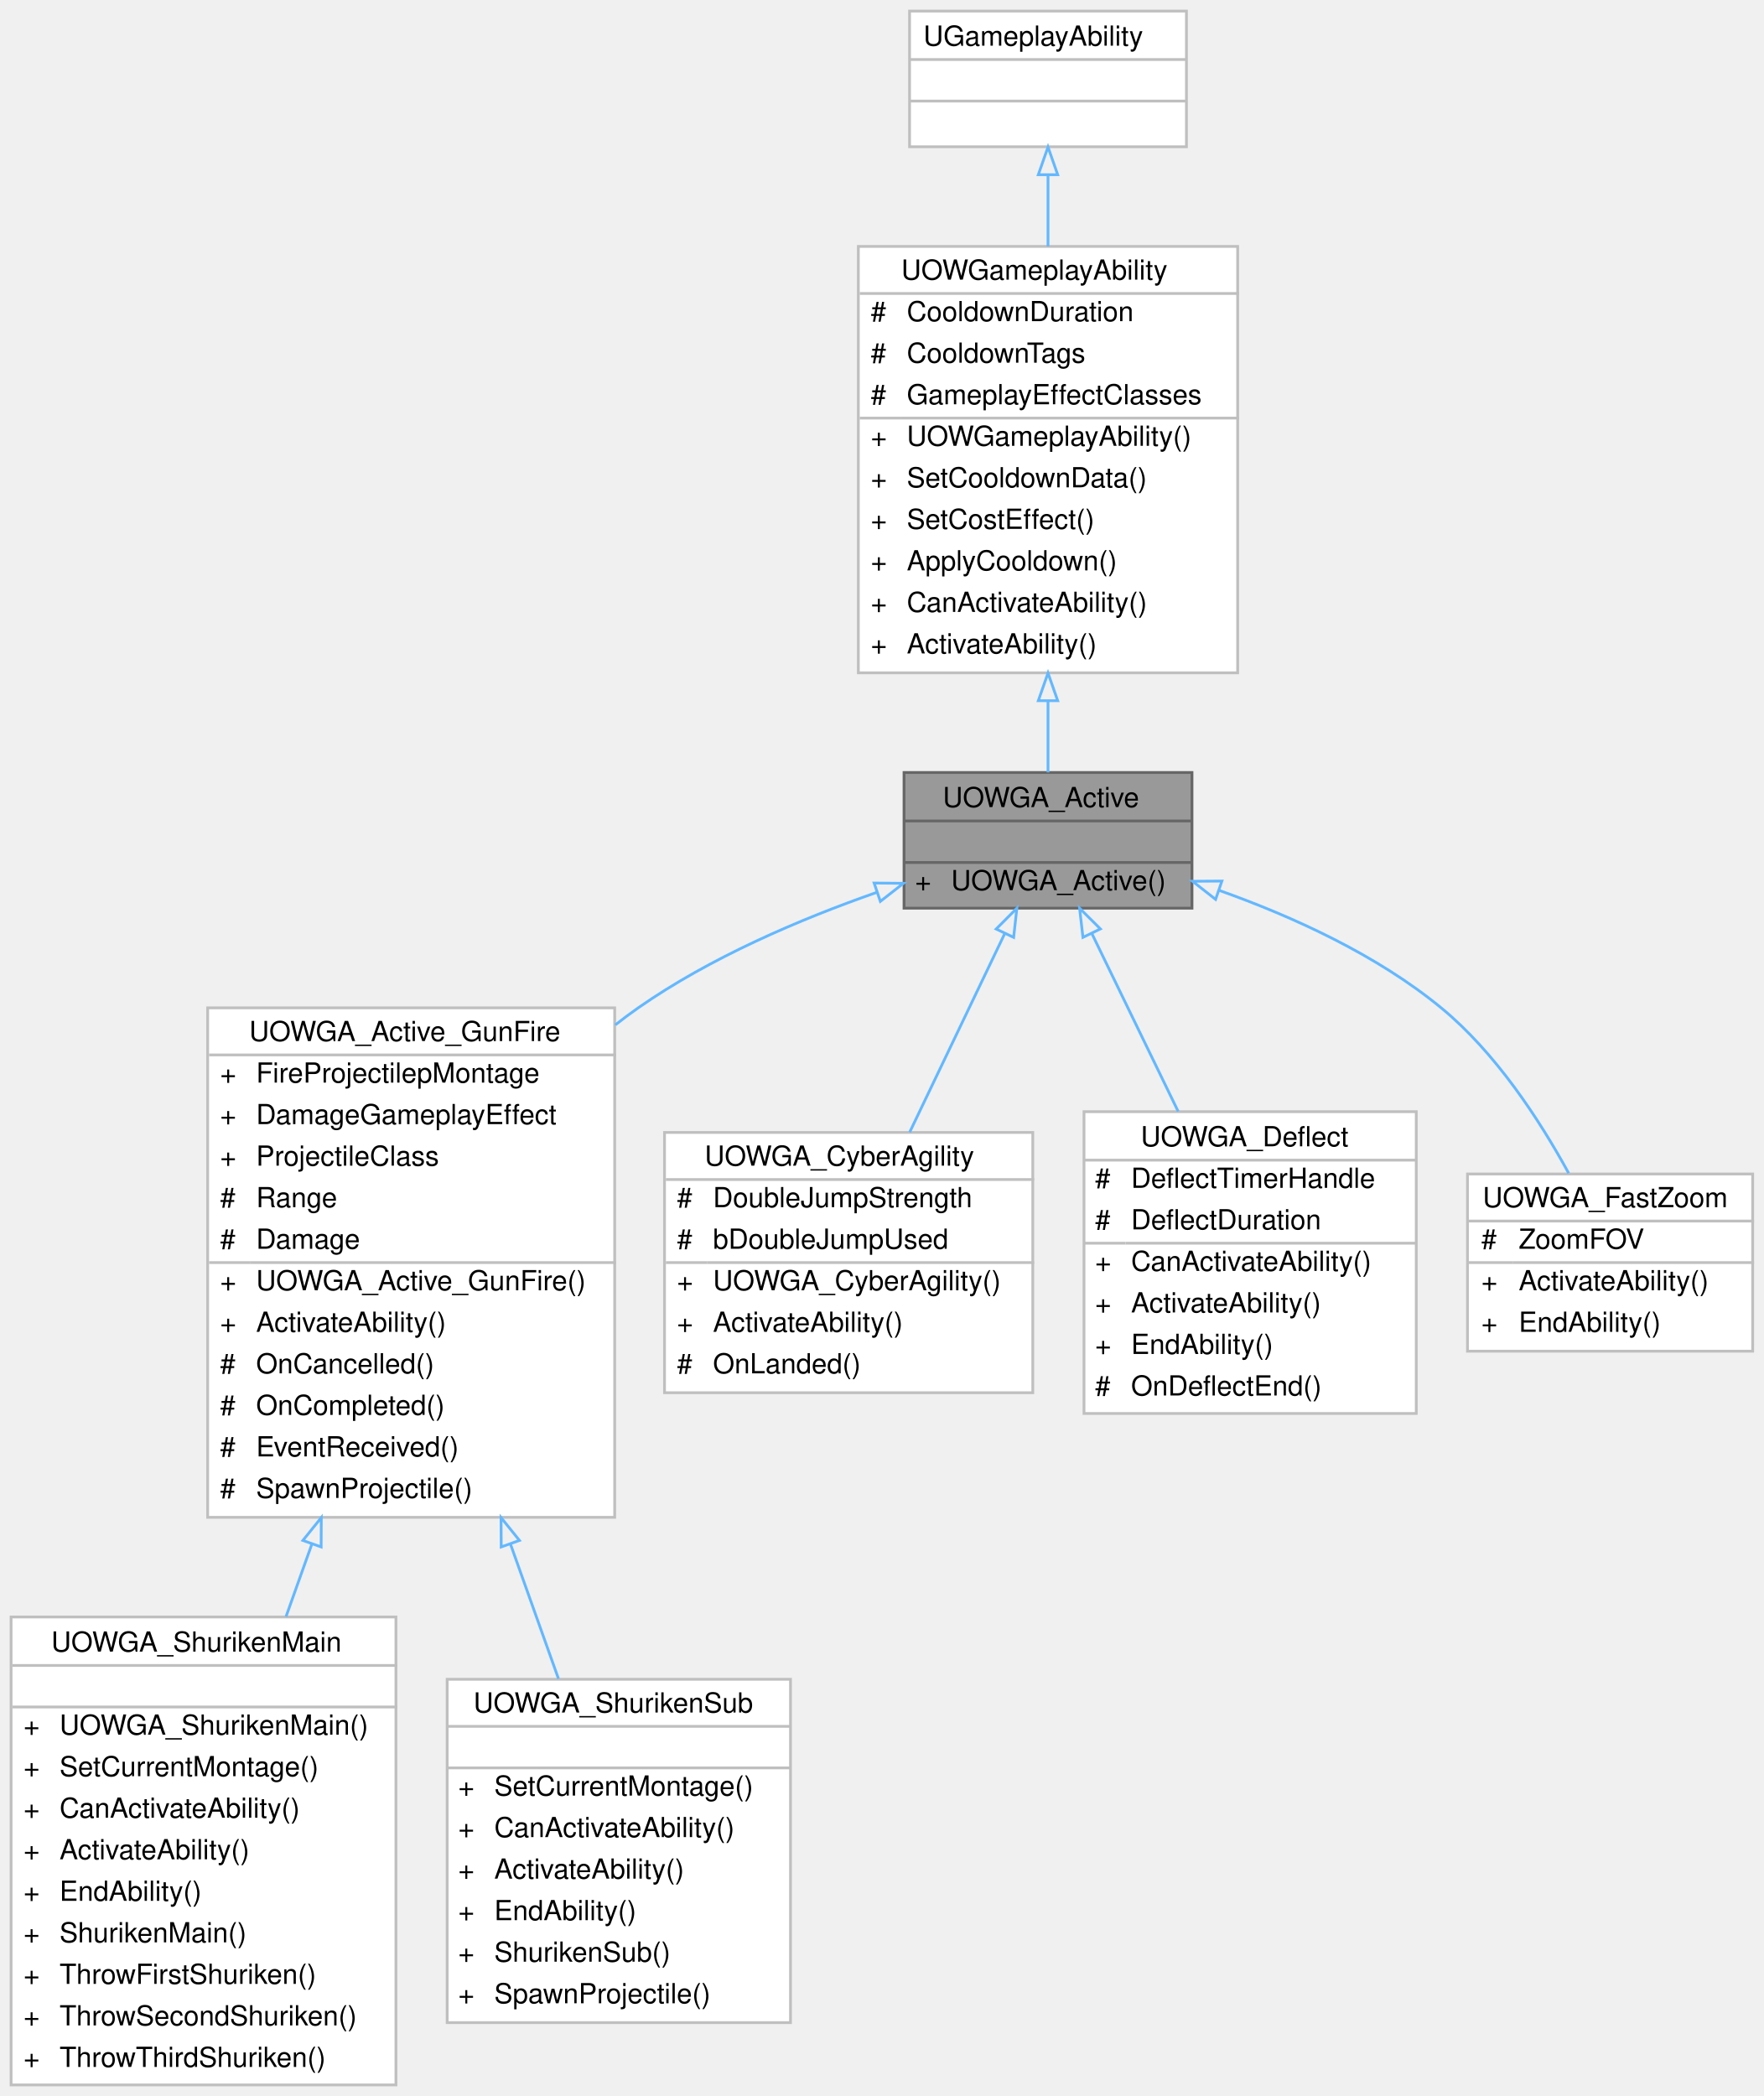
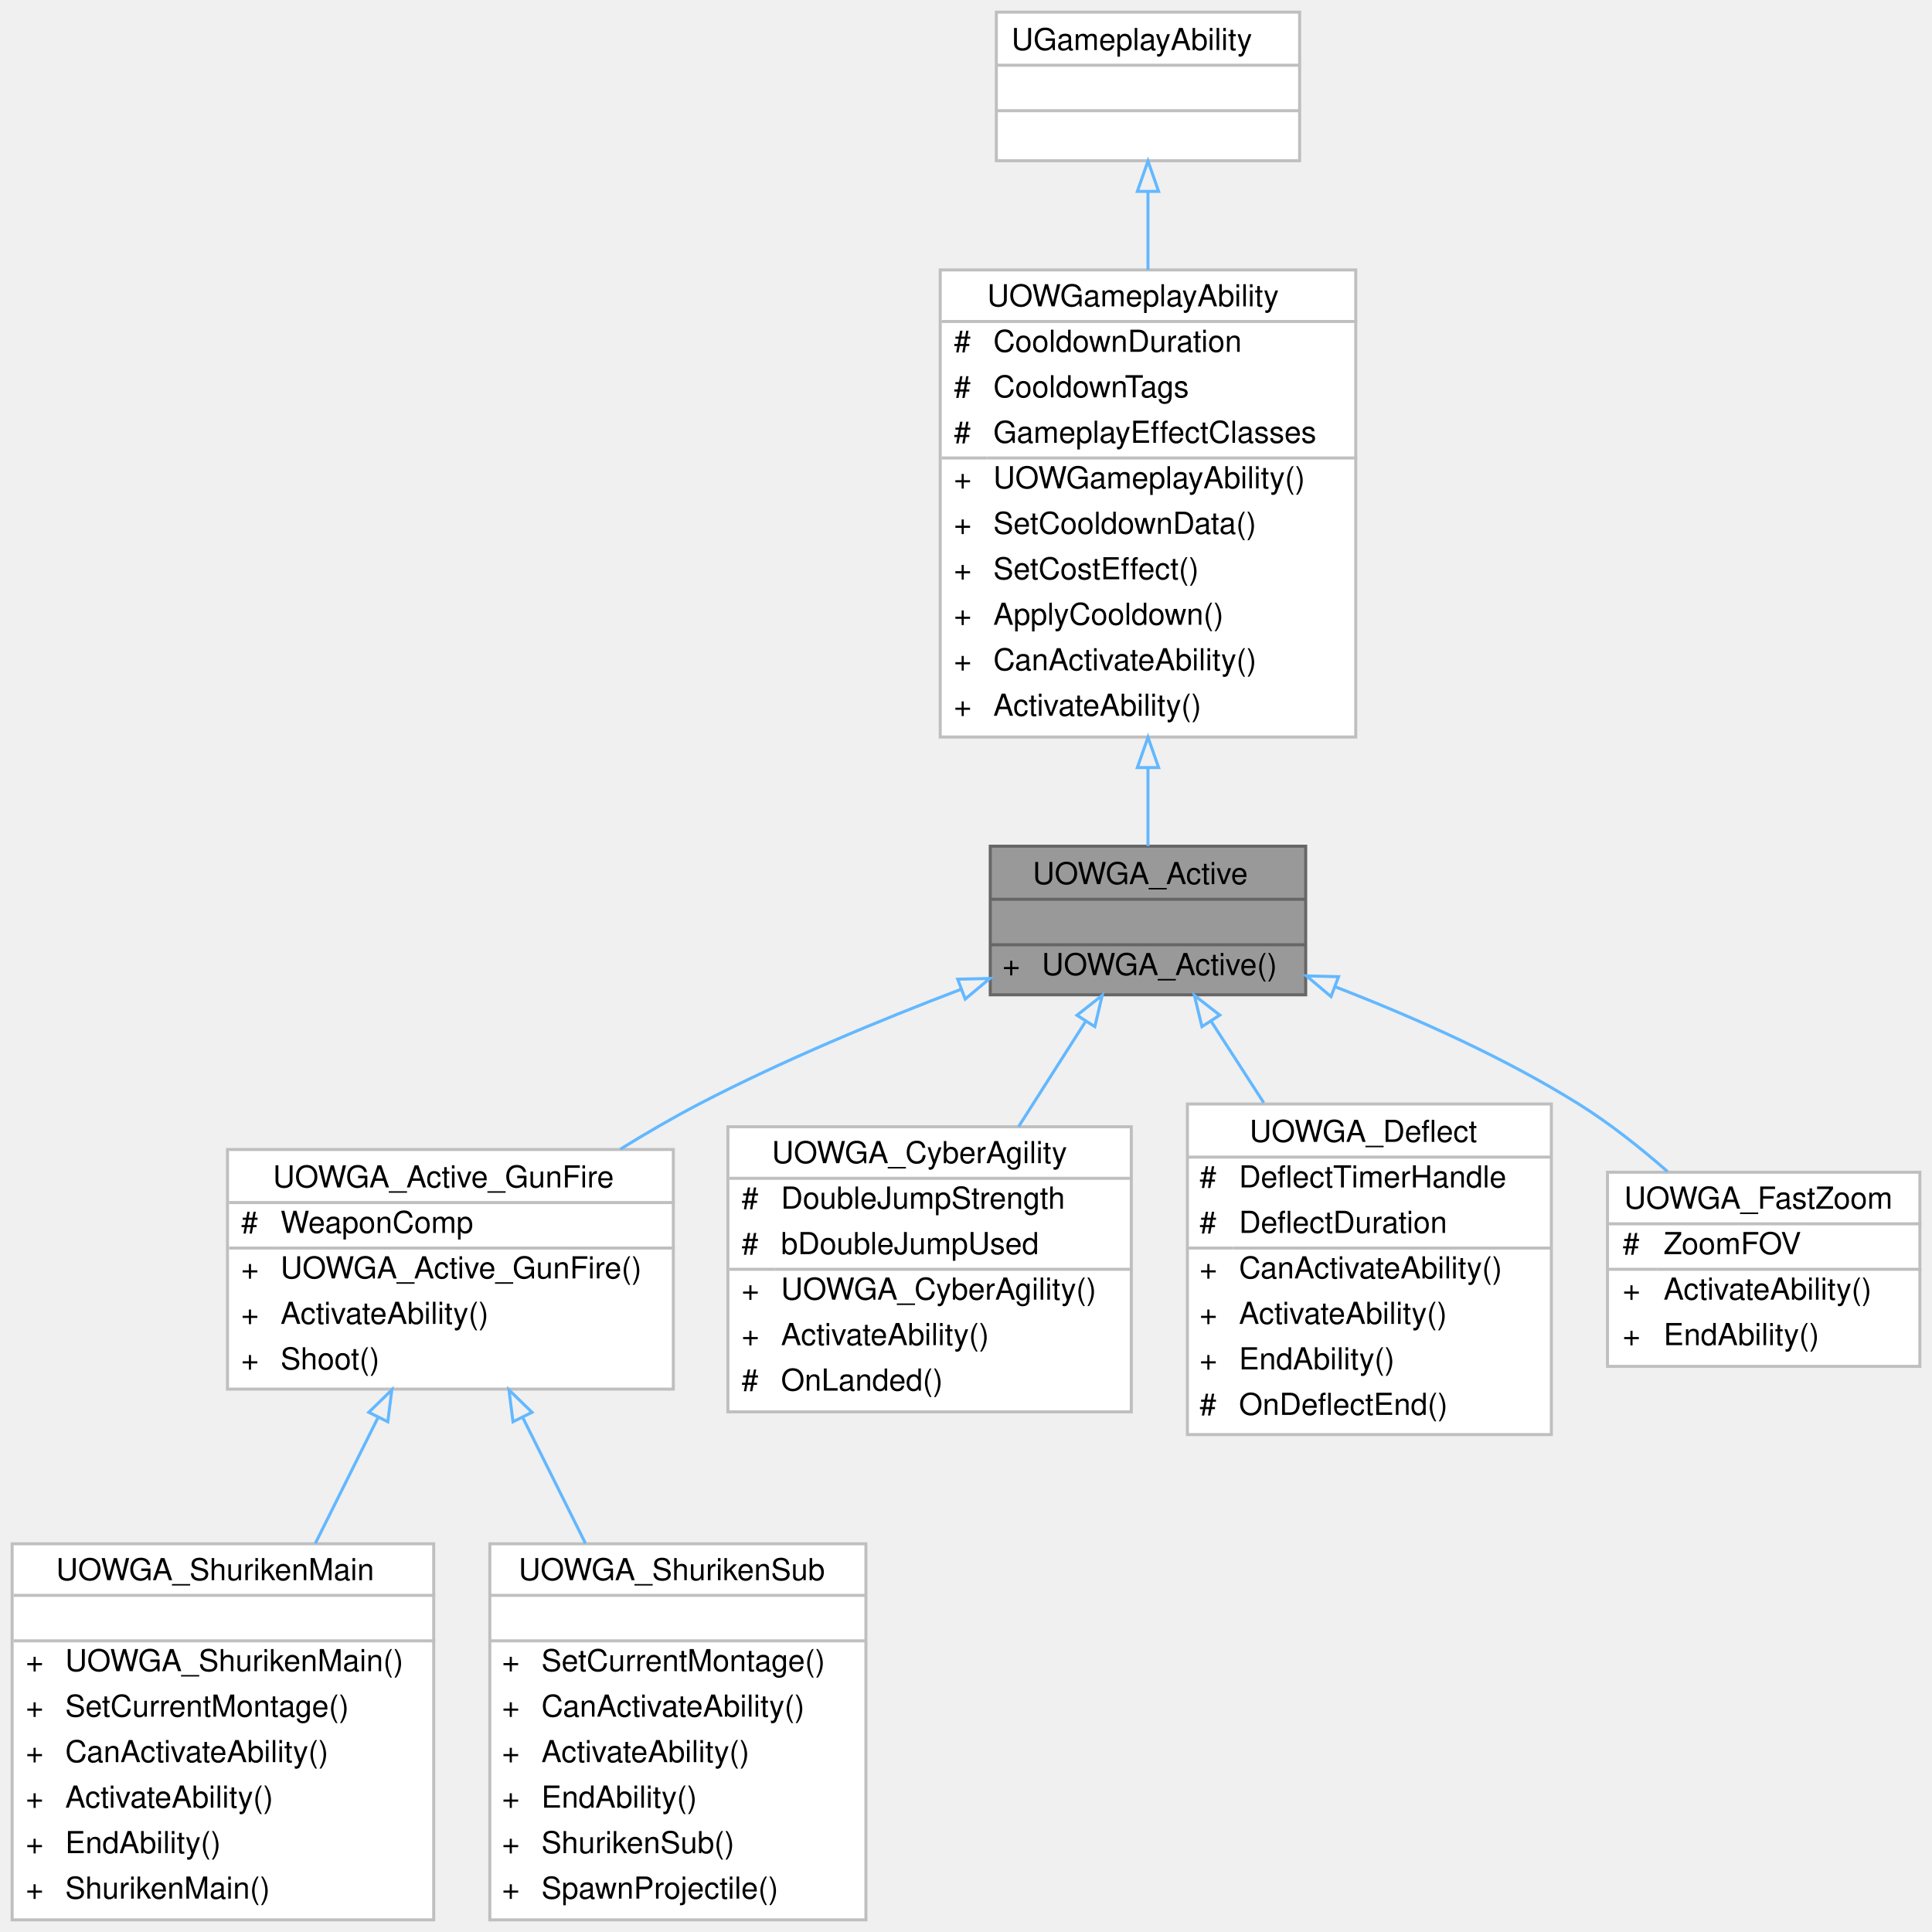
- <svg xmlns="http://www.w3.org/2000/svg" xmlns:xlink="http://www.w3.org/1999/xlink" width="637pt" height="757pt" viewBox="0.00 0.00 637.00 757.00">
-   <g id="graph0" class="graph" transform="scale(1 1) rotate(0) translate(4 753)">
+ <svg xmlns="http://www.w3.org/2000/svg" xmlns:xlink="http://www.w3.org/1999/xlink" width="637pt" height="637pt" viewBox="0.00 0.00 637.00 637.00">
+   <g id="graph0" class="graph" transform="scale(1 1) rotate(0) translate(4 633)">
    <g id="Node000001" class="node">
      <g id="a_Node000001">
        <a xlink:title=" ">
-           <polygon fill="#999999" stroke="transparent" points="426.5,-474 322.5,-474 322.5,-425 426.5,-425 426.5,-474" />
-           <text text-anchor="start" x="336.5" y="-461.5" font-family="Helvetica,sans-Serif" font-size="10.00">UOWGA_Active</text>
-           <text text-anchor="start" x="372.5" y="-446.5" font-family="Helvetica,sans-Serif" font-size="10.00"> </text>
-           <text text-anchor="start" x="326.5" y="-431.5" font-family="Helvetica,sans-Serif" font-size="10.00">+</text>
-           <text text-anchor="start" x="339.5" y="-431.5" font-family="Helvetica,sans-Serif" font-size="10.00">UOWGA_Active()</text>
-           <polygon fill="#666666" stroke="#666666" points="322.5,-456.5 322.5,-456.5 426.5,-456.5 426.5,-456.5 322.5,-456.5" />
-           <polygon fill="#666666" stroke="#666666" points="322.5,-441.5 322.5,-441.5 426.5,-441.5 426.5,-441.5 322.5,-441.5" />
-           <polygon fill="none" stroke="#666666" points="322.5,-425 322.5,-474 426.5,-474 426.5,-425 322.5,-425" />
+           <polygon fill="#999999" stroke="transparent" points="426.5,-354 322.5,-354 322.5,-305 426.5,-305 426.5,-354" />
+           <text text-anchor="start" x="336.5" y="-341.5" font-family="Helvetica,sans-Serif" font-size="10.00">UOWGA_Active</text>
+           <text text-anchor="start" x="372.5" y="-326.5" font-family="Helvetica,sans-Serif" font-size="10.00"> </text>
+           <text text-anchor="start" x="326.5" y="-311.5" font-family="Helvetica,sans-Serif" font-size="10.00">+</text>
+           <text text-anchor="start" x="339.5" y="-311.5" font-family="Helvetica,sans-Serif" font-size="10.00">UOWGA_Active()</text>
+           <polygon fill="#666666" stroke="#666666" points="322.5,-336.5 322.5,-336.5 426.5,-336.5 426.5,-336.5 322.5,-336.5" />
+           <polygon fill="#666666" stroke="#666666" points="322.5,-321.5 322.5,-321.5 426.5,-321.5 426.5,-321.5 322.5,-321.5" />
+           <polygon fill="none" stroke="#666666" points="322.5,-305 322.5,-354 426.5,-354 426.5,-305 322.5,-305" />
        </a>
      </g>
    </g>
    <g id="Node000004" class="node">
      <g id="a_Node000004">
        <a xlink:href="classUOWGA__Active__GunFire.html" target="_top" xlink:title=" ">
-           <polygon fill="white" stroke="transparent" points="218,-389 71,-389 71,-205 218,-205 218,-389" />
-           <text text-anchor="start" x="86" y="-377" font-family="Helvetica,sans-Serif" font-size="10.00">UOWGA_Active_GunFire</text>
-           <text text-anchor="start" x="75.5" y="-362" font-family="Helvetica,sans-Serif" font-size="10.00">+</text>
-           <text text-anchor="start" x="88.5" y="-362" font-family="Helvetica,sans-Serif" font-size="10.00">FireProjectilepMontage</text>
-           <text text-anchor="start" x="75.5" y="-347" font-family="Helvetica,sans-Serif" font-size="10.00">+</text>
-           <text text-anchor="start" x="88.5" y="-347" font-family="Helvetica,sans-Serif" font-size="10.00">DamageGameplayEffect</text>
-           <text text-anchor="start" x="75.5" y="-332" font-family="Helvetica,sans-Serif" font-size="10.00">+</text>
-           <text text-anchor="start" x="88.5" y="-332" font-family="Helvetica,sans-Serif" font-size="10.00">ProjectileClass</text>
-           <text text-anchor="start" x="75.5" y="-317" font-family="Helvetica,sans-Serif" font-size="10.00">#</text>
-           <text text-anchor="start" x="88.5" y="-317" font-family="Helvetica,sans-Serif" font-size="10.00">Range</text>
-           <text text-anchor="start" x="75.5" y="-302" font-family="Helvetica,sans-Serif" font-size="10.00">#</text>
-           <text text-anchor="start" x="88.5" y="-302" font-family="Helvetica,sans-Serif" font-size="10.00">Damage</text>
-           <text text-anchor="start" x="75.5" y="-287" font-family="Helvetica,sans-Serif" font-size="10.00">+</text>
-           <text text-anchor="start" x="88.5" y="-287" font-family="Helvetica,sans-Serif" font-size="10.00">UOWGA_Active_GunFire()</text>
-           <text text-anchor="start" x="75.5" y="-272" font-family="Helvetica,sans-Serif" font-size="10.00">+</text>
-           <text text-anchor="start" x="88.5" y="-272" font-family="Helvetica,sans-Serif" font-size="10.00">ActivateAbility()</text>
-           <text text-anchor="start" x="75.5" y="-257" font-family="Helvetica,sans-Serif" font-size="10.00">#</text>
-           <text text-anchor="start" x="88.5" y="-257" font-family="Helvetica,sans-Serif" font-size="10.00">OnCancelled()</text>
-           <text text-anchor="start" x="75.5" y="-242" font-family="Helvetica,sans-Serif" font-size="10.00">#</text>
-           <text text-anchor="start" x="88.5" y="-242" font-family="Helvetica,sans-Serif" font-size="10.00">OnCompleted()</text>
-           <text text-anchor="start" x="75.5" y="-227" font-family="Helvetica,sans-Serif" font-size="10.00">#</text>
-           <text text-anchor="start" x="88.5" y="-227" font-family="Helvetica,sans-Serif" font-size="10.00">EventReceived()</text>
-           <text text-anchor="start" x="75.5" y="-212" font-family="Helvetica,sans-Serif" font-size="10.00">#</text>
-           <text text-anchor="start" x="88.5" y="-212" font-family="Helvetica,sans-Serif" font-size="10.00">SpawnProjectile()</text>
-           <polygon fill="#bfbfbf" stroke="#bfbfbf" points="71.5,-372 71.5,-372 218.5,-372 218.5,-372 71.5,-372" />
-           <polygon fill="#bfbfbf" stroke="#bfbfbf" points="71.5,-297 71.5,-297 86.5,-297 86.5,-297 71.5,-297" />
-           <polygon fill="#bfbfbf" stroke="#bfbfbf" points="86.5,-297 86.5,-297 218.5,-297 218.5,-297 86.5,-297" />
-           <polygon fill="none" stroke="#bfbfbf" points="71,-205 71,-389 218,-389 218,-205 71,-205" />
+           <polygon fill="white" stroke="transparent" points="218,-254 71,-254 71,-175 218,-175 218,-254" />
+           <text text-anchor="start" x="86" y="-241.5" font-family="Helvetica,sans-Serif" font-size="10.00">UOWGA_Active_GunFire</text>
+           <text text-anchor="start" x="75.5" y="-226.5" font-family="Helvetica,sans-Serif" font-size="10.00">#</text>
+           <text text-anchor="start" x="88.5" y="-226.5" font-family="Helvetica,sans-Serif" font-size="10.00">WeaponComp</text>
+           <text text-anchor="start" x="75.5" y="-211.5" font-family="Helvetica,sans-Serif" font-size="10.00">+</text>
+           <text text-anchor="start" x="88.5" y="-211.5" font-family="Helvetica,sans-Serif" font-size="10.00">UOWGA_Active_GunFire()</text>
+           <text text-anchor="start" x="75.5" y="-196.5" font-family="Helvetica,sans-Serif" font-size="10.00">+</text>
+           <text text-anchor="start" x="88.5" y="-196.5" font-family="Helvetica,sans-Serif" font-size="10.00">ActivateAbility()</text>
+           <text text-anchor="start" x="75.5" y="-181.5" font-family="Helvetica,sans-Serif" font-size="10.00">+</text>
+           <text text-anchor="start" x="88.5" y="-181.5" font-family="Helvetica,sans-Serif" font-size="10.00">Shoot()</text>
+           <polygon fill="#bfbfbf" stroke="#bfbfbf" points="71.5,-236.5 71.5,-236.5 218.5,-236.5 218.5,-236.5 71.5,-236.5" />
+           <polygon fill="#bfbfbf" stroke="#bfbfbf" points="71.5,-221.5 71.5,-221.5 86.5,-221.5 86.5,-221.5 71.5,-221.5" />
+           <polygon fill="#bfbfbf" stroke="#bfbfbf" points="86.5,-221.5 86.5,-221.5 218.5,-221.5 218.5,-221.5 86.5,-221.5" />
+           <polygon fill="none" stroke="#bfbfbf" points="71,-175 71,-254 218,-254 218,-175 71,-175" />
        </a>
      </g>
    </g>
    <g id="edge3_Node000001_Node000004" class="edge">
      <g id="a_edge3_Node000001_Node000004">
        <a xlink:title=" ">
-           <path fill="none" stroke="#63b8ff" d="M312.66,-430.71C284.84,-420.98 252.49,-407.16 226.5,-389 223.71,-387.05 220.95,-384.99 218.22,-382.84" />
-           <polygon fill="none" stroke="#63b8ff" points="311.7,-434.08 322.29,-433.98 313.95,-427.45 311.7,-434.08" />
+           <path fill="none" stroke="#63b8ff" d="M313,-306.87C285.93,-296.57 254.07,-283.36 226.5,-269 217.91,-264.52 209.07,-259.39 200.54,-254.11" />
+           <polygon fill="none" stroke="#63b8ff" points="311.77,-310.15 322.36,-310.39 314.23,-303.6 311.77,-310.15" />
        </a>
      </g>
    </g>
    <g id="Node000007" class="node">
      <g id="a_Node000007">
        <a xlink:href="classUOWGA__CyberAgility.html" target="_top" xlink:title=" ">
-           <polygon fill="white" stroke="transparent" points="369,-344 236,-344 236,-250 369,-250 369,-344" />
-           <text text-anchor="start" x="250.5" y="-332" font-family="Helvetica,sans-Serif" font-size="10.00">UOWGA_CyberAgility</text>
-           <text text-anchor="start" x="240.5" y="-317" font-family="Helvetica,sans-Serif" font-size="10.00">#</text>
-           <text text-anchor="start" x="253.5" y="-317" font-family="Helvetica,sans-Serif" font-size="10.00">DoubleJumpStrength</text>
-           <text text-anchor="start" x="240.5" y="-302" font-family="Helvetica,sans-Serif" font-size="10.00">#</text>
-           <text text-anchor="start" x="253.5" y="-302" font-family="Helvetica,sans-Serif" font-size="10.00">bDoubleJumpUsed</text>
-           <text text-anchor="start" x="240.5" y="-287" font-family="Helvetica,sans-Serif" font-size="10.00">+</text>
-           <text text-anchor="start" x="253.5" y="-287" font-family="Helvetica,sans-Serif" font-size="10.00">UOWGA_CyberAgility()</text>
-           <text text-anchor="start" x="240.5" y="-272" font-family="Helvetica,sans-Serif" font-size="10.00">+</text>
-           <text text-anchor="start" x="253.5" y="-272" font-family="Helvetica,sans-Serif" font-size="10.00">ActivateAbility()</text>
-           <text text-anchor="start" x="240.5" y="-257" font-family="Helvetica,sans-Serif" font-size="10.00">#</text>
-           <text text-anchor="start" x="253.5" y="-257" font-family="Helvetica,sans-Serif" font-size="10.00">OnLanded()</text>
-           <polygon fill="#bfbfbf" stroke="#bfbfbf" points="236.5,-327 236.5,-327 369.5,-327 369.5,-327 236.5,-327" />
-           <polygon fill="#bfbfbf" stroke="#bfbfbf" points="236.5,-297 236.5,-297 251.5,-297 251.5,-297 236.5,-297" />
-           <polygon fill="#bfbfbf" stroke="#bfbfbf" points="251.5,-297 251.5,-297 369.5,-297 369.5,-297 251.5,-297" />
-           <polygon fill="none" stroke="#bfbfbf" points="236,-250 236,-344 369,-344 369,-250 236,-250" />
+           <polygon fill="white" stroke="transparent" points="369,-261.5 236,-261.5 236,-167.5 369,-167.5 369,-261.5" />
+           <text text-anchor="start" x="250.5" y="-249.5" font-family="Helvetica,sans-Serif" font-size="10.00">UOWGA_CyberAgility</text>
+           <text text-anchor="start" x="240.5" y="-234.5" font-family="Helvetica,sans-Serif" font-size="10.00">#</text>
+           <text text-anchor="start" x="253.5" y="-234.5" font-family="Helvetica,sans-Serif" font-size="10.00">DoubleJumpStrength</text>
+           <text text-anchor="start" x="240.5" y="-219.5" font-family="Helvetica,sans-Serif" font-size="10.00">#</text>
+           <text text-anchor="start" x="253.5" y="-219.5" font-family="Helvetica,sans-Serif" font-size="10.00">bDoubleJumpUsed</text>
+           <text text-anchor="start" x="240.5" y="-204.5" font-family="Helvetica,sans-Serif" font-size="10.00">+</text>
+           <text text-anchor="start" x="253.5" y="-204.5" font-family="Helvetica,sans-Serif" font-size="10.00">UOWGA_CyberAgility()</text>
+           <text text-anchor="start" x="240.5" y="-189.5" font-family="Helvetica,sans-Serif" font-size="10.00">+</text>
+           <text text-anchor="start" x="253.5" y="-189.5" font-family="Helvetica,sans-Serif" font-size="10.00">ActivateAbility()</text>
+           <text text-anchor="start" x="240.5" y="-174.5" font-family="Helvetica,sans-Serif" font-size="10.00">#</text>
+           <text text-anchor="start" x="253.5" y="-174.5" font-family="Helvetica,sans-Serif" font-size="10.00">OnLanded()</text>
+           <polygon fill="#bfbfbf" stroke="#bfbfbf" points="236.5,-244.5 236.5,-244.5 369.5,-244.5 369.5,-244.5 236.5,-244.5" />
+           <polygon fill="#bfbfbf" stroke="#bfbfbf" points="236.5,-214.5 236.5,-214.5 251.5,-214.5 251.5,-214.5 236.5,-214.5" />
+           <polygon fill="#bfbfbf" stroke="#bfbfbf" points="251.5,-214.5 251.5,-214.5 369.5,-214.5 369.5,-214.5 251.5,-214.5" />
+           <polygon fill="none" stroke="#bfbfbf" points="236,-167.5 236,-261.5 369,-261.5 369,-167.5 236,-167.5" />
        </a>
      </g>
    </g>
    <g id="edge6_Node000001_Node000007" class="edge">
      <g id="a_edge6_Node000001_Node000007">
        <a xlink:title=" ">
-           <path fill="none" stroke="#63b8ff" d="M358.88,-415.84C348.84,-394.86 335.64,-367.28 324.54,-344.08" />
-           <polygon fill="none" stroke="#63b8ff" points="355.78,-417.47 363.25,-424.98 362.09,-414.45 355.78,-417.47" />
+           <path fill="none" stroke="#63b8ff" d="M353.88,-296.14C347.02,-285.36 339.23,-273.14 331.83,-261.53" />
+           <polygon fill="none" stroke="#63b8ff" points="351.08,-298.26 359.41,-304.81 356.98,-294.5 351.08,-298.26" />
        </a>
      </g>
    </g>
    <g id="Node000008" class="node">
      <g id="a_Node000008">
        <a xlink:href="classUOWGA__Deflect.html" target="_top" xlink:title=" ">
-           <polygon fill="white" stroke="transparent" points="507.5,-351.5 387.5,-351.5 387.5,-242.5 507.5,-242.5 507.5,-351.5" />
-           <text text-anchor="start" x="408" y="-339" font-family="Helvetica,sans-Serif" font-size="10.00">UOWGA_Deflect</text>
-           <text text-anchor="start" x="391.5" y="-324" font-family="Helvetica,sans-Serif" font-size="10.00">#</text>
-           <text text-anchor="start" x="404.5" y="-324" font-family="Helvetica,sans-Serif" font-size="10.00">DeflectTimerHandle</text>
-           <text text-anchor="start" x="391.5" y="-309" font-family="Helvetica,sans-Serif" font-size="10.00">#</text>
-           <text text-anchor="start" x="404.5" y="-309" font-family="Helvetica,sans-Serif" font-size="10.00">DeflectDuration</text>
-           <text text-anchor="start" x="391.5" y="-294" font-family="Helvetica,sans-Serif" font-size="10.00">+</text>
-           <text text-anchor="start" x="404.5" y="-294" font-family="Helvetica,sans-Serif" font-size="10.00">CanActivateAbility()</text>
-           <text text-anchor="start" x="391.5" y="-279" font-family="Helvetica,sans-Serif" font-size="10.00">+</text>
-           <text text-anchor="start" x="404.5" y="-279" font-family="Helvetica,sans-Serif" font-size="10.00">ActivateAbility()</text>
-           <text text-anchor="start" x="391.5" y="-264" font-family="Helvetica,sans-Serif" font-size="10.00">+</text>
-           <text text-anchor="start" x="404.5" y="-264" font-family="Helvetica,sans-Serif" font-size="10.00">EndAbility()</text>
-           <text text-anchor="start" x="391.5" y="-249" font-family="Helvetica,sans-Serif" font-size="10.00">#</text>
-           <text text-anchor="start" x="404.5" y="-249" font-family="Helvetica,sans-Serif" font-size="10.00">OnDeflectEnd()</text>
-           <polygon fill="#bfbfbf" stroke="#bfbfbf" points="387.5,-334 387.5,-334 507.5,-334 507.5,-334 387.5,-334" />
-           <polygon fill="#bfbfbf" stroke="#bfbfbf" points="387.5,-304 387.5,-304 402.5,-304 402.5,-304 387.5,-304" />
-           <polygon fill="#bfbfbf" stroke="#bfbfbf" points="402.5,-304 402.5,-304 507.5,-304 507.5,-304 402.5,-304" />
-           <polygon fill="none" stroke="#bfbfbf" points="387.5,-242.5 387.5,-351.5 507.5,-351.5 507.5,-242.5 387.5,-242.5" />
+           <polygon fill="white" stroke="transparent" points="507.5,-269 387.5,-269 387.5,-160 507.5,-160 507.5,-269" />
+           <text text-anchor="start" x="408" y="-256.5" font-family="Helvetica,sans-Serif" font-size="10.00">UOWGA_Deflect</text>
+           <text text-anchor="start" x="391.5" y="-241.5" font-family="Helvetica,sans-Serif" font-size="10.00">#</text>
+           <text text-anchor="start" x="404.5" y="-241.5" font-family="Helvetica,sans-Serif" font-size="10.00">DeflectTimerHandle</text>
+           <text text-anchor="start" x="391.5" y="-226.5" font-family="Helvetica,sans-Serif" font-size="10.00">#</text>
+           <text text-anchor="start" x="404.5" y="-226.5" font-family="Helvetica,sans-Serif" font-size="10.00">DeflectDuration</text>
+           <text text-anchor="start" x="391.5" y="-211.5" font-family="Helvetica,sans-Serif" font-size="10.00">+</text>
+           <text text-anchor="start" x="404.5" y="-211.5" font-family="Helvetica,sans-Serif" font-size="10.00">CanActivateAbility()</text>
+           <text text-anchor="start" x="391.5" y="-196.5" font-family="Helvetica,sans-Serif" font-size="10.00">+</text>
+           <text text-anchor="start" x="404.5" y="-196.5" font-family="Helvetica,sans-Serif" font-size="10.00">ActivateAbility()</text>
+           <text text-anchor="start" x="391.5" y="-181.5" font-family="Helvetica,sans-Serif" font-size="10.00">+</text>
+           <text text-anchor="start" x="404.5" y="-181.5" font-family="Helvetica,sans-Serif" font-size="10.00">EndAbility()</text>
+           <text text-anchor="start" x="391.5" y="-166.5" font-family="Helvetica,sans-Serif" font-size="10.00">#</text>
+           <text text-anchor="start" x="404.5" y="-166.5" font-family="Helvetica,sans-Serif" font-size="10.00">OnDeflectEnd()</text>
+           <polygon fill="#bfbfbf" stroke="#bfbfbf" points="387.5,-251.5 387.5,-251.5 507.5,-251.5 507.5,-251.5 387.5,-251.5" />
+           <polygon fill="#bfbfbf" stroke="#bfbfbf" points="387.5,-221.5 387.5,-221.5 402.5,-221.5 402.5,-221.5 387.5,-221.5" />
+           <polygon fill="#bfbfbf" stroke="#bfbfbf" points="402.5,-221.5 402.5,-221.5 507.5,-221.5 507.5,-221.5 402.5,-221.5" />
+           <polygon fill="none" stroke="#bfbfbf" points="387.5,-160 387.5,-269 507.5,-269 507.5,-160 387.5,-160" />
        </a>
      </g>
    </g>
    <g id="edge7_Node000001_Node000008" class="edge">
      <g id="a_edge7_Node000001_Node000008">
        <a xlink:title=" ">
-           <path fill="none" stroke="#63b8ff" d="M390.28,-415.96C399.39,-397.18 411.08,-373.1 421.51,-351.59" />
-           <polygon fill="none" stroke="#63b8ff" points="387.12,-414.46 385.91,-424.98 393.42,-417.51 387.12,-414.46" />
+           <path fill="none" stroke="#63b8ff" d="M395.24,-296.4C400.68,-287.97 406.71,-278.65 412.67,-269.41" />
+           <polygon fill="none" stroke="#63b8ff" points="392.29,-294.51 389.8,-304.81 398.17,-298.31 392.29,-294.51" />
        </a>
      </g>
    </g>
    <g id="Node000009" class="node">
      <g id="a_Node000009">
        <a xlink:href="classUOWGA__FastZoom.html" target="_top" xlink:title=" ">
-           <polygon fill="white" stroke="transparent" points="629,-329 526,-329 526,-265 629,-265 629,-329" />
-           <text text-anchor="start" x="531.5" y="-317" font-family="Helvetica,sans-Serif" font-size="10.00">UOWGA_FastZoom</text>
-           <text text-anchor="start" x="531" y="-302" font-family="Helvetica,sans-Serif" font-size="10.00">#</text>
-           <text text-anchor="start" x="544.5" y="-302" font-family="Helvetica,sans-Serif" font-size="10.00">ZoomFOV</text>
-           <text text-anchor="start" x="531" y="-287" font-family="Helvetica,sans-Serif" font-size="10.00">+</text>
-           <text text-anchor="start" x="544.5" y="-287" font-family="Helvetica,sans-Serif" font-size="10.00">ActivateAbility()</text>
-           <text text-anchor="start" x="531" y="-272" font-family="Helvetica,sans-Serif" font-size="10.00">+</text>
-           <text text-anchor="start" x="544.5" y="-272" font-family="Helvetica,sans-Serif" font-size="10.00">EndAbility()</text>
-           <polygon fill="#bfbfbf" stroke="#bfbfbf" points="526.5,-312 526.5,-312 629.5,-312 629.5,-312 526.5,-312" />
-           <polygon fill="#bfbfbf" stroke="#bfbfbf" points="526.5,-297 526.5,-297 542.5,-297 542.5,-297 526.5,-297" />
-           <polygon fill="#bfbfbf" stroke="#bfbfbf" points="542.5,-297 542.5,-297 629.5,-297 629.5,-297 542.5,-297" />
-           <polygon fill="none" stroke="#bfbfbf" points="526,-265 526,-329 629,-329 629,-265 526,-265" />
+           <polygon fill="white" stroke="transparent" points="629,-246.5 526,-246.5 526,-182.5 629,-182.5 629,-246.5" />
+           <text text-anchor="start" x="531.5" y="-234.5" font-family="Helvetica,sans-Serif" font-size="10.00">UOWGA_FastZoom</text>
+           <text text-anchor="start" x="531" y="-219.5" font-family="Helvetica,sans-Serif" font-size="10.00">#</text>
+           <text text-anchor="start" x="544.5" y="-219.5" font-family="Helvetica,sans-Serif" font-size="10.00">ZoomFOV</text>
+           <text text-anchor="start" x="531" y="-204.5" font-family="Helvetica,sans-Serif" font-size="10.00">+</text>
+           <text text-anchor="start" x="544.5" y="-204.5" font-family="Helvetica,sans-Serif" font-size="10.00">ActivateAbility()</text>
+           <text text-anchor="start" x="531" y="-189.5" font-family="Helvetica,sans-Serif" font-size="10.00">+</text>
+           <text text-anchor="start" x="544.5" y="-189.5" font-family="Helvetica,sans-Serif" font-size="10.00">EndAbility()</text>
+           <polygon fill="#bfbfbf" stroke="#bfbfbf" points="526.5,-229.5 526.5,-229.5 629.5,-229.5 629.5,-229.5 526.5,-229.5" />
+           <polygon fill="#bfbfbf" stroke="#bfbfbf" points="526.5,-214.5 526.5,-214.5 542.5,-214.5 542.5,-214.5 526.5,-214.5" />
+           <polygon fill="#bfbfbf" stroke="#bfbfbf" points="542.5,-214.5 542.5,-214.5 629.5,-214.5 629.5,-214.5 542.5,-214.5" />
+           <polygon fill="none" stroke="#bfbfbf" points="526,-182.5 526,-246.5 629,-246.5 629,-182.5 526,-182.5" />
        </a>
      </g>
    </g>
    <g id="edge8_Node000001_Node000009" class="edge">
      <g id="a_edge8_Node000001_Node000009">
        <a xlink:title=" ">
-           <path fill="none" stroke="#63b8ff" d="M436.33,-431.42C462.96,-421.95 493.25,-408.13 516.5,-389 536.18,-372.81 551.97,-348.63 562.55,-329.27" />
-           <polygon fill="none" stroke="#63b8ff" points="435.03,-428.17 426.7,-434.72 437.3,-434.79 435.03,-428.17" />
+           <path fill="none" stroke="#63b8ff" d="M436.39,-307.58C462.1,-297.64 491.67,-284.51 516.5,-269 526.65,-262.66 536.79,-254.63 545.8,-246.73" />
+           <polygon fill="none" stroke="#63b8ff" points="434.85,-304.42 426.74,-311.24 437.33,-310.97 434.85,-304.42" />
        </a>
      </g>
    </g>
    <g id="Node000002" class="node">
      <g id="a_Node000002">
        <a xlink:href="classUOWGameplayAbility.html" target="_top" xlink:title=" ">
-           <polygon fill="white" stroke="transparent" points="443,-664 306,-664 306,-510 443,-510 443,-664" />
-           <text text-anchor="start" x="321.5" y="-652" font-family="Helvetica,sans-Serif" font-size="10.00">UOWGameplayAbility</text>
-           <text text-anchor="start" x="310.5" y="-637" font-family="Helvetica,sans-Serif" font-size="10.00">#</text>
-           <text text-anchor="start" x="323.5" y="-637" font-family="Helvetica,sans-Serif" font-size="10.00">CooldownDuration</text>
-           <text text-anchor="start" x="310.5" y="-622" font-family="Helvetica,sans-Serif" font-size="10.00">#</text>
-           <text text-anchor="start" x="323.5" y="-622" font-family="Helvetica,sans-Serif" font-size="10.00">CooldownTags</text>
-           <text text-anchor="start" x="310.5" y="-607" font-family="Helvetica,sans-Serif" font-size="10.00">#</text>
-           <text text-anchor="start" x="323.5" y="-607" font-family="Helvetica,sans-Serif" font-size="10.00">GameplayEffectClasses</text>
-           <text text-anchor="start" x="310.5" y="-592" font-family="Helvetica,sans-Serif" font-size="10.00">+</text>
-           <text text-anchor="start" x="323.5" y="-592" font-family="Helvetica,sans-Serif" font-size="10.00">UOWGameplayAbility()</text>
-           <text text-anchor="start" x="310.5" y="-577" font-family="Helvetica,sans-Serif" font-size="10.00">+</text>
-           <text text-anchor="start" x="323.5" y="-577" font-family="Helvetica,sans-Serif" font-size="10.00">SetCooldownData()</text>
-           <text text-anchor="start" x="310.5" y="-562" font-family="Helvetica,sans-Serif" font-size="10.00">+</text>
-           <text text-anchor="start" x="323.5" y="-562" font-family="Helvetica,sans-Serif" font-size="10.00">SetCostEffect()</text>
-           <text text-anchor="start" x="310.5" y="-547" font-family="Helvetica,sans-Serif" font-size="10.00">+</text>
-           <text text-anchor="start" x="323.5" y="-547" font-family="Helvetica,sans-Serif" font-size="10.00">ApplyCooldown()</text>
-           <text text-anchor="start" x="310.5" y="-532" font-family="Helvetica,sans-Serif" font-size="10.00">+</text>
-           <text text-anchor="start" x="323.5" y="-532" font-family="Helvetica,sans-Serif" font-size="10.00">CanActivateAbility()</text>
-           <text text-anchor="start" x="310.5" y="-517" font-family="Helvetica,sans-Serif" font-size="10.00">+</text>
-           <text text-anchor="start" x="323.5" y="-517" font-family="Helvetica,sans-Serif" font-size="10.00">ActivateAbility()</text>
-           <polygon fill="#bfbfbf" stroke="#bfbfbf" points="306.5,-647 306.5,-647 443.5,-647 443.5,-647 306.5,-647" />
-           <polygon fill="#bfbfbf" stroke="#bfbfbf" points="306.5,-602 306.5,-602 321.5,-602 321.5,-602 306.5,-602" />
-           <polygon fill="#bfbfbf" stroke="#bfbfbf" points="321.5,-602 321.5,-602 443.5,-602 443.5,-602 321.5,-602" />
-           <polygon fill="none" stroke="#bfbfbf" points="306,-510 306,-664 443,-664 443,-510 306,-510" />
+           <polygon fill="white" stroke="transparent" points="443,-544 306,-544 306,-390 443,-390 443,-544" />
+           <text text-anchor="start" x="321.5" y="-532" font-family="Helvetica,sans-Serif" font-size="10.00">UOWGameplayAbility</text>
+           <text text-anchor="start" x="310.5" y="-517" font-family="Helvetica,sans-Serif" font-size="10.00">#</text>
+           <text text-anchor="start" x="323.5" y="-517" font-family="Helvetica,sans-Serif" font-size="10.00">CooldownDuration</text>
+           <text text-anchor="start" x="310.5" y="-502" font-family="Helvetica,sans-Serif" font-size="10.00">#</text>
+           <text text-anchor="start" x="323.5" y="-502" font-family="Helvetica,sans-Serif" font-size="10.00">CooldownTags</text>
+           <text text-anchor="start" x="310.5" y="-487" font-family="Helvetica,sans-Serif" font-size="10.00">#</text>
+           <text text-anchor="start" x="323.5" y="-487" font-family="Helvetica,sans-Serif" font-size="10.00">GameplayEffectClasses</text>
+           <text text-anchor="start" x="310.5" y="-472" font-family="Helvetica,sans-Serif" font-size="10.00">+</text>
+           <text text-anchor="start" x="323.5" y="-472" font-family="Helvetica,sans-Serif" font-size="10.00">UOWGameplayAbility()</text>
+           <text text-anchor="start" x="310.5" y="-457" font-family="Helvetica,sans-Serif" font-size="10.00">+</text>
+           <text text-anchor="start" x="323.5" y="-457" font-family="Helvetica,sans-Serif" font-size="10.00">SetCooldownData()</text>
+           <text text-anchor="start" x="310.5" y="-442" font-family="Helvetica,sans-Serif" font-size="10.00">+</text>
+           <text text-anchor="start" x="323.5" y="-442" font-family="Helvetica,sans-Serif" font-size="10.00">SetCostEffect()</text>
+           <text text-anchor="start" x="310.5" y="-427" font-family="Helvetica,sans-Serif" font-size="10.00">+</text>
+           <text text-anchor="start" x="323.5" y="-427" font-family="Helvetica,sans-Serif" font-size="10.00">ApplyCooldown()</text>
+           <text text-anchor="start" x="310.5" y="-412" font-family="Helvetica,sans-Serif" font-size="10.00">+</text>
+           <text text-anchor="start" x="323.5" y="-412" font-family="Helvetica,sans-Serif" font-size="10.00">CanActivateAbility()</text>
+           <text text-anchor="start" x="310.5" y="-397" font-family="Helvetica,sans-Serif" font-size="10.00">+</text>
+           <text text-anchor="start" x="323.5" y="-397" font-family="Helvetica,sans-Serif" font-size="10.00">ActivateAbility()</text>
+           <polygon fill="#bfbfbf" stroke="#bfbfbf" points="306.5,-527 306.5,-527 443.5,-527 443.5,-527 306.5,-527" />
+           <polygon fill="#bfbfbf" stroke="#bfbfbf" points="306.5,-482 306.5,-482 321.5,-482 321.5,-482 306.5,-482" />
+           <polygon fill="#bfbfbf" stroke="#bfbfbf" points="321.5,-482 321.5,-482 443.5,-482 443.5,-482 321.5,-482" />
+           <polygon fill="none" stroke="#bfbfbf" points="306,-390 306,-544 443,-544 443,-390 306,-390" />
        </a>
      </g>
    </g>
    <g id="edge1_Node000001_Node000002" class="edge">
      <g id="a_edge1_Node000001_Node000002">
        <a xlink:title=" ">
-           <path fill="none" stroke="#63b8ff" d="M374.5,-499.67C374.5,-490.37 374.5,-481.57 374.5,-474.06" />
-           <polygon fill="none" stroke="#63b8ff" points="371,-499.93 374.5,-509.93 378,-499.93 371,-499.93" />
+           <path fill="none" stroke="#63b8ff" d="M374.5,-379.67C374.5,-370.37 374.5,-361.57 374.5,-354.06" />
+           <polygon fill="none" stroke="#63b8ff" points="371,-379.93 374.5,-389.93 378,-379.93 371,-379.93" />
        </a>
      </g>
    </g>
    <g id="Node000003" class="node">
      <g id="a_Node000003">
        <a xlink:title=" ">
-           <polygon fill="white" stroke="transparent" points="424.5,-749 324.5,-749 324.5,-700 424.5,-700 424.5,-749" />
-           <text text-anchor="start" x="329.5" y="-736.5" font-family="Helvetica,sans-Serif" font-size="10.00">UGameplayAbility</text>
-           <text text-anchor="start" x="372.5" y="-721.5" font-family="Helvetica,sans-Serif" font-size="10.00"> </text>
-           <text text-anchor="start" x="372.5" y="-706.5" font-family="Helvetica,sans-Serif" font-size="10.00"> </text>
-           <polygon fill="#bfbfbf" stroke="#bfbfbf" points="324.5,-731.5 324.5,-731.5 424.5,-731.5 424.5,-731.5 324.5,-731.5" />
-           <polygon fill="#bfbfbf" stroke="#bfbfbf" points="324.5,-716.5 324.5,-716.5 424.5,-716.5 424.5,-716.5 324.5,-716.5" />
-           <polygon fill="none" stroke="#bfbfbf" points="324.5,-700 324.5,-749 424.5,-749 424.5,-700 324.5,-700" />
+           <polygon fill="white" stroke="transparent" points="424.5,-629 324.5,-629 324.5,-580 424.5,-580 424.5,-629" />
+           <text text-anchor="start" x="329.5" y="-616.5" font-family="Helvetica,sans-Serif" font-size="10.00">UGameplayAbility</text>
+           <text text-anchor="start" x="372.5" y="-601.5" font-family="Helvetica,sans-Serif" font-size="10.00"> </text>
+           <text text-anchor="start" x="372.5" y="-586.5" font-family="Helvetica,sans-Serif" font-size="10.00"> </text>
+           <polygon fill="#bfbfbf" stroke="#bfbfbf" points="324.5,-611.5 324.5,-611.5 424.5,-611.5 424.5,-611.5 324.5,-611.5" />
+           <polygon fill="#bfbfbf" stroke="#bfbfbf" points="324.5,-596.5 324.5,-596.5 424.5,-596.5 424.5,-596.5 324.5,-596.5" />
+           <polygon fill="none" stroke="#bfbfbf" points="324.5,-580 324.5,-629 424.5,-629 424.5,-580 324.5,-580" />
        </a>
      </g>
    </g>
    <g id="edge2_Node000002_Node000003" class="edge">
      <g id="a_edge2_Node000002_Node000003">
        <a xlink:title=" ">
-           <path fill="none" stroke="#63b8ff" d="M374.5,-689.66C374.5,-681.74 374.5,-672.97 374.5,-664.01" />
-           <polygon fill="none" stroke="#63b8ff" points="371,-689.9 374.5,-699.9 378,-689.9 371,-689.9" />
+           <path fill="none" stroke="#63b8ff" d="M374.5,-569.66C374.5,-561.74 374.5,-552.97 374.5,-544.01" />
+           <polygon fill="none" stroke="#63b8ff" points="371,-569.9 374.5,-579.9 378,-569.9 371,-569.9" />
        </a>
      </g>
    </g>
    <g id="Node000005" class="node">
      <g id="a_Node000005">
        <a xlink:href="classUOWGA__ShurikenMain.html" target="_top" xlink:title=" ">
-           <polygon fill="white" stroke="transparent" points="139,-169 0,-169 0,0 139,0 139,-169" />
-           <text text-anchor="start" x="14.5" y="-156.5" font-family="Helvetica,sans-Serif" font-size="10.00">UOWGA_ShurikenMain</text>
-           <text text-anchor="start" x="68" y="-141.5" font-family="Helvetica,sans-Serif" font-size="10.00"> </text>
-           <text text-anchor="start" x="4.5" y="-126.5" font-family="Helvetica,sans-Serif" font-size="10.00">+</text>
-           <text text-anchor="start" x="17.5" y="-126.5" font-family="Helvetica,sans-Serif" font-size="10.00">UOWGA_ShurikenMain()</text>
-           <text text-anchor="start" x="4.5" y="-111.5" font-family="Helvetica,sans-Serif" font-size="10.00">+</text>
-           <text text-anchor="start" x="17.5" y="-111.5" font-family="Helvetica,sans-Serif" font-size="10.00">SetCurrentMontage()</text>
-           <text text-anchor="start" x="4.5" y="-96.5" font-family="Helvetica,sans-Serif" font-size="10.00">+</text>
-           <text text-anchor="start" x="17.5" y="-96.5" font-family="Helvetica,sans-Serif" font-size="10.00">CanActivateAbility()</text>
-           <text text-anchor="start" x="4.5" y="-81.5" font-family="Helvetica,sans-Serif" font-size="10.00">+</text>
-           <text text-anchor="start" x="17.5" y="-81.5" font-family="Helvetica,sans-Serif" font-size="10.00">ActivateAbility()</text>
-           <text text-anchor="start" x="4.5" y="-66.5" font-family="Helvetica,sans-Serif" font-size="10.00">+</text>
-           <text text-anchor="start" x="17.5" y="-66.5" font-family="Helvetica,sans-Serif" font-size="10.00">EndAbility()</text>
-           <text text-anchor="start" x="4.5" y="-51.5" font-family="Helvetica,sans-Serif" font-size="10.00">+</text>
-           <text text-anchor="start" x="17.5" y="-51.5" font-family="Helvetica,sans-Serif" font-size="10.00">ShurikenMain()</text>
-           <text text-anchor="start" x="4.5" y="-36.5" font-family="Helvetica,sans-Serif" font-size="10.00">+</text>
-           <text text-anchor="start" x="17.5" y="-36.5" font-family="Helvetica,sans-Serif" font-size="10.00">ThrowFirstShuriken()</text>
-           <text text-anchor="start" x="4.5" y="-21.5" font-family="Helvetica,sans-Serif" font-size="10.00">+</text>
-           <text text-anchor="start" x="17.5" y="-21.5" font-family="Helvetica,sans-Serif" font-size="10.00">ThrowSecondShuriken()</text>
-           <text text-anchor="start" x="4.5" y="-6.5" font-family="Helvetica,sans-Serif" font-size="10.00">+</text>
-           <text text-anchor="start" x="17.5" y="-6.5" font-family="Helvetica,sans-Serif" font-size="10.00">ThrowThirdShuriken()</text>
-           <polygon fill="#bfbfbf" stroke="#bfbfbf" points="0.5,-151.5 0.5,-151.5 139.5,-151.5 139.5,-151.5 0.5,-151.5" />
-           <polygon fill="#bfbfbf" stroke="#bfbfbf" points="0.5,-136.5 0.5,-136.5 139.5,-136.5 139.5,-136.5 0.5,-136.5" />
-           <polygon fill="none" stroke="#bfbfbf" points="0,0 0,-169 139,-169 139,0 0,0" />
+           <polygon fill="white" stroke="transparent" points="139,-124 0,-124 0,0 139,0 139,-124" />
+           <text text-anchor="start" x="14.5" y="-112" font-family="Helvetica,sans-Serif" font-size="10.00">UOWGA_ShurikenMain</text>
+           <text text-anchor="start" x="68" y="-97" font-family="Helvetica,sans-Serif" font-size="10.00"> </text>
+           <text text-anchor="start" x="4.5" y="-82" font-family="Helvetica,sans-Serif" font-size="10.00">+</text>
+           <text text-anchor="start" x="17.5" y="-82" font-family="Helvetica,sans-Serif" font-size="10.00">UOWGA_ShurikenMain()</text>
+           <text text-anchor="start" x="4.5" y="-67" font-family="Helvetica,sans-Serif" font-size="10.00">+</text>
+           <text text-anchor="start" x="17.5" y="-67" font-family="Helvetica,sans-Serif" font-size="10.00">SetCurrentMontage()</text>
+           <text text-anchor="start" x="4.5" y="-52" font-family="Helvetica,sans-Serif" font-size="10.00">+</text>
+           <text text-anchor="start" x="17.5" y="-52" font-family="Helvetica,sans-Serif" font-size="10.00">CanActivateAbility()</text>
+           <text text-anchor="start" x="4.5" y="-37" font-family="Helvetica,sans-Serif" font-size="10.00">+</text>
+           <text text-anchor="start" x="17.5" y="-37" font-family="Helvetica,sans-Serif" font-size="10.00">ActivateAbility()</text>
+           <text text-anchor="start" x="4.5" y="-22" font-family="Helvetica,sans-Serif" font-size="10.00">+</text>
+           <text text-anchor="start" x="17.5" y="-22" font-family="Helvetica,sans-Serif" font-size="10.00">EndAbility()</text>
+           <text text-anchor="start" x="4.5" y="-7" font-family="Helvetica,sans-Serif" font-size="10.00">+</text>
+           <text text-anchor="start" x="17.5" y="-7" font-family="Helvetica,sans-Serif" font-size="10.00">ShurikenMain()</text>
+           <polygon fill="#bfbfbf" stroke="#bfbfbf" points="0.5,-107 0.5,-107 139.5,-107 139.5,-107 0.5,-107" />
+           <polygon fill="#bfbfbf" stroke="#bfbfbf" points="0.5,-92 0.5,-92 139.5,-92 139.5,-92 0.5,-92" />
+           <polygon fill="none" stroke="#bfbfbf" points="0,0 0,-124 139,-124 139,0 0,0" />
        </a>
      </g>
    </g>
    <g id="edge4_Node000004_Node000005" class="edge">
      <g id="a_edge4_Node000004_Node000005">
        <a xlink:title=" ">
-           <path fill="none" stroke="#63b8ff" d="M108.65,-195.38C105.52,-186.59 102.37,-177.75 99.29,-169.11" />
-           <polygon fill="none" stroke="#63b8ff" points="105.39,-196.65 112.04,-204.9 111.98,-194.3 105.39,-196.65" />
+           <path fill="none" stroke="#63b8ff" d="M120.54,-165.43C114,-152.29 106.81,-137.88 99.96,-124.11" />
+           <polygon fill="none" stroke="#63b8ff" points="117.59,-167.35 125.19,-174.74 123.86,-164.23 117.59,-167.35" />
        </a>
      </g>
    </g>
    <g id="Node000006" class="node">
      <g id="a_Node000006">
        <a xlink:href="classUOWGA__ShurikenSub.html" target="_top" xlink:title=" ">
-           <polygon fill="white" stroke="transparent" points="281.5,-146.5 157.5,-146.5 157.5,-22.5 281.5,-22.5 281.5,-146.5" />
-           <text text-anchor="start" x="167" y="-134.5" font-family="Helvetica,sans-Serif" font-size="10.00">UOWGA_ShurikenSub</text>
-           <text text-anchor="start" x="217.5" y="-119.5" font-family="Helvetica,sans-Serif" font-size="10.00"> </text>
-           <text text-anchor="start" x="161.5" y="-104.5" font-family="Helvetica,sans-Serif" font-size="10.00">+</text>
-           <text text-anchor="start" x="174.5" y="-104.5" font-family="Helvetica,sans-Serif" font-size="10.00">SetCurrentMontage()</text>
-           <text text-anchor="start" x="161.5" y="-89.5" font-family="Helvetica,sans-Serif" font-size="10.00">+</text>
-           <text text-anchor="start" x="174.5" y="-89.5" font-family="Helvetica,sans-Serif" font-size="10.00">CanActivateAbility()</text>
-           <text text-anchor="start" x="161.5" y="-74.5" font-family="Helvetica,sans-Serif" font-size="10.00">+</text>
-           <text text-anchor="start" x="174.5" y="-74.5" font-family="Helvetica,sans-Serif" font-size="10.00">ActivateAbility()</text>
-           <text text-anchor="start" x="161.5" y="-59.5" font-family="Helvetica,sans-Serif" font-size="10.00">+</text>
-           <text text-anchor="start" x="174.5" y="-59.5" font-family="Helvetica,sans-Serif" font-size="10.00">EndAbility()</text>
-           <text text-anchor="start" x="161.5" y="-44.5" font-family="Helvetica,sans-Serif" font-size="10.00">+</text>
-           <text text-anchor="start" x="174.5" y="-44.5" font-family="Helvetica,sans-Serif" font-size="10.00">ShurikenSub()</text>
-           <text text-anchor="start" x="161.5" y="-29.5" font-family="Helvetica,sans-Serif" font-size="10.00">+</text>
-           <text text-anchor="start" x="174.5" y="-29.5" font-family="Helvetica,sans-Serif" font-size="10.00">SpawnProjectile()</text>
-           <polygon fill="#bfbfbf" stroke="#bfbfbf" points="157.5,-129.5 157.5,-129.5 281.5,-129.5 281.5,-129.5 157.5,-129.5" />
-           <polygon fill="#bfbfbf" stroke="#bfbfbf" points="157.5,-114.5 157.5,-114.5 281.5,-114.5 281.5,-114.5 157.5,-114.5" />
-           <polygon fill="none" stroke="#bfbfbf" points="157.5,-22.5 157.5,-146.5 281.5,-146.5 281.5,-22.5 157.5,-22.5" />
+           <polygon fill="white" stroke="transparent" points="281.5,-124 157.5,-124 157.5,0 281.5,0 281.5,-124" />
+           <text text-anchor="start" x="167" y="-112" font-family="Helvetica,sans-Serif" font-size="10.00">UOWGA_ShurikenSub</text>
+           <text text-anchor="start" x="217.5" y="-97" font-family="Helvetica,sans-Serif" font-size="10.00"> </text>
+           <text text-anchor="start" x="161.5" y="-82" font-family="Helvetica,sans-Serif" font-size="10.00">+</text>
+           <text text-anchor="start" x="174.5" y="-82" font-family="Helvetica,sans-Serif" font-size="10.00">SetCurrentMontage()</text>
+           <text text-anchor="start" x="161.5" y="-67" font-family="Helvetica,sans-Serif" font-size="10.00">+</text>
+           <text text-anchor="start" x="174.5" y="-67" font-family="Helvetica,sans-Serif" font-size="10.00">CanActivateAbility()</text>
+           <text text-anchor="start" x="161.5" y="-52" font-family="Helvetica,sans-Serif" font-size="10.00">+</text>
+           <text text-anchor="start" x="174.5" y="-52" font-family="Helvetica,sans-Serif" font-size="10.00">ActivateAbility()</text>
+           <text text-anchor="start" x="161.5" y="-37" font-family="Helvetica,sans-Serif" font-size="10.00">+</text>
+           <text text-anchor="start" x="174.5" y="-37" font-family="Helvetica,sans-Serif" font-size="10.00">EndAbility()</text>
+           <text text-anchor="start" x="161.5" y="-22" font-family="Helvetica,sans-Serif" font-size="10.00">+</text>
+           <text text-anchor="start" x="174.5" y="-22" font-family="Helvetica,sans-Serif" font-size="10.00">ShurikenSub()</text>
+           <text text-anchor="start" x="161.5" y="-7" font-family="Helvetica,sans-Serif" font-size="10.00">+</text>
+           <text text-anchor="start" x="174.5" y="-7" font-family="Helvetica,sans-Serif" font-size="10.00">SpawnProjectile()</text>
+           <polygon fill="#bfbfbf" stroke="#bfbfbf" points="157.5,-107 157.5,-107 281.5,-107 281.5,-107 157.5,-107" />
+           <polygon fill="#bfbfbf" stroke="#bfbfbf" points="157.5,-92 157.5,-92 281.5,-92 281.5,-92 157.5,-92" />
+           <polygon fill="none" stroke="#bfbfbf" points="157.5,0 157.5,-124 281.5,-124 281.5,0 157.5,0" />
        </a>
      </g>
    </g>
    <g id="edge5_Node000004_Node000006" class="edge">
      <g id="a_edge5_Node000004_Node000006">
        <a xlink:title=" ">
-           <path fill="none" stroke="#63b8ff" d="M180.42,-195.17C186.32,-178.61 192.28,-161.91 197.7,-146.7" />
-           <polygon fill="none" stroke="#63b8ff" points="177.02,-194.3 176.96,-204.9 183.61,-196.65 177.02,-194.3" />
+           <path fill="none" stroke="#63b8ff" d="M168.46,-165.43C175,-152.29 182.19,-137.88 189.04,-124.11" />
+           <polygon fill="none" stroke="#63b8ff" points="165.14,-164.23 163.81,-174.74 171.41,-167.35 165.14,-164.23" />
        </a>
      </g>
    </g>
  </g>
</svg>
